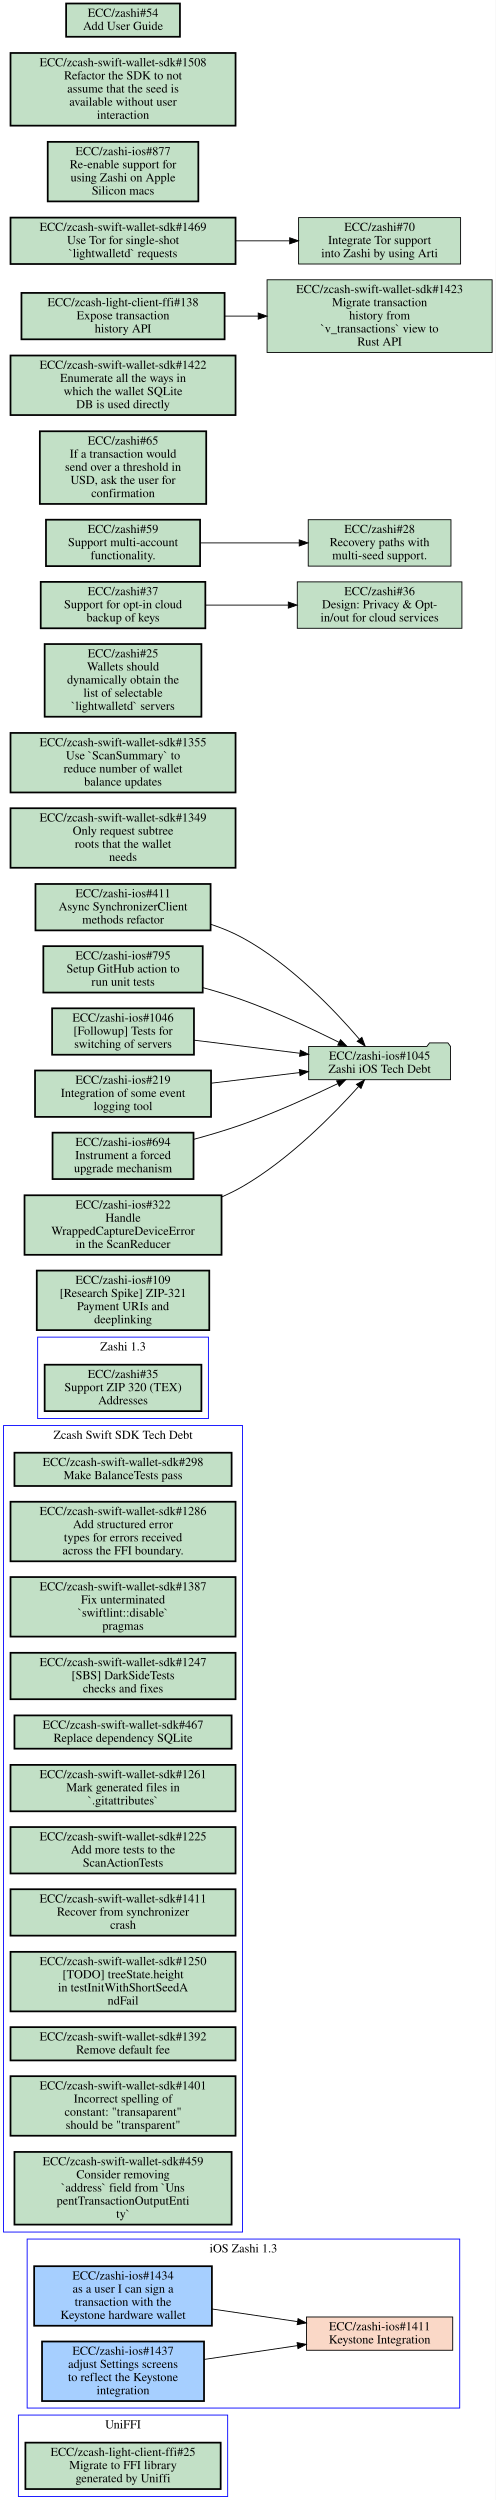
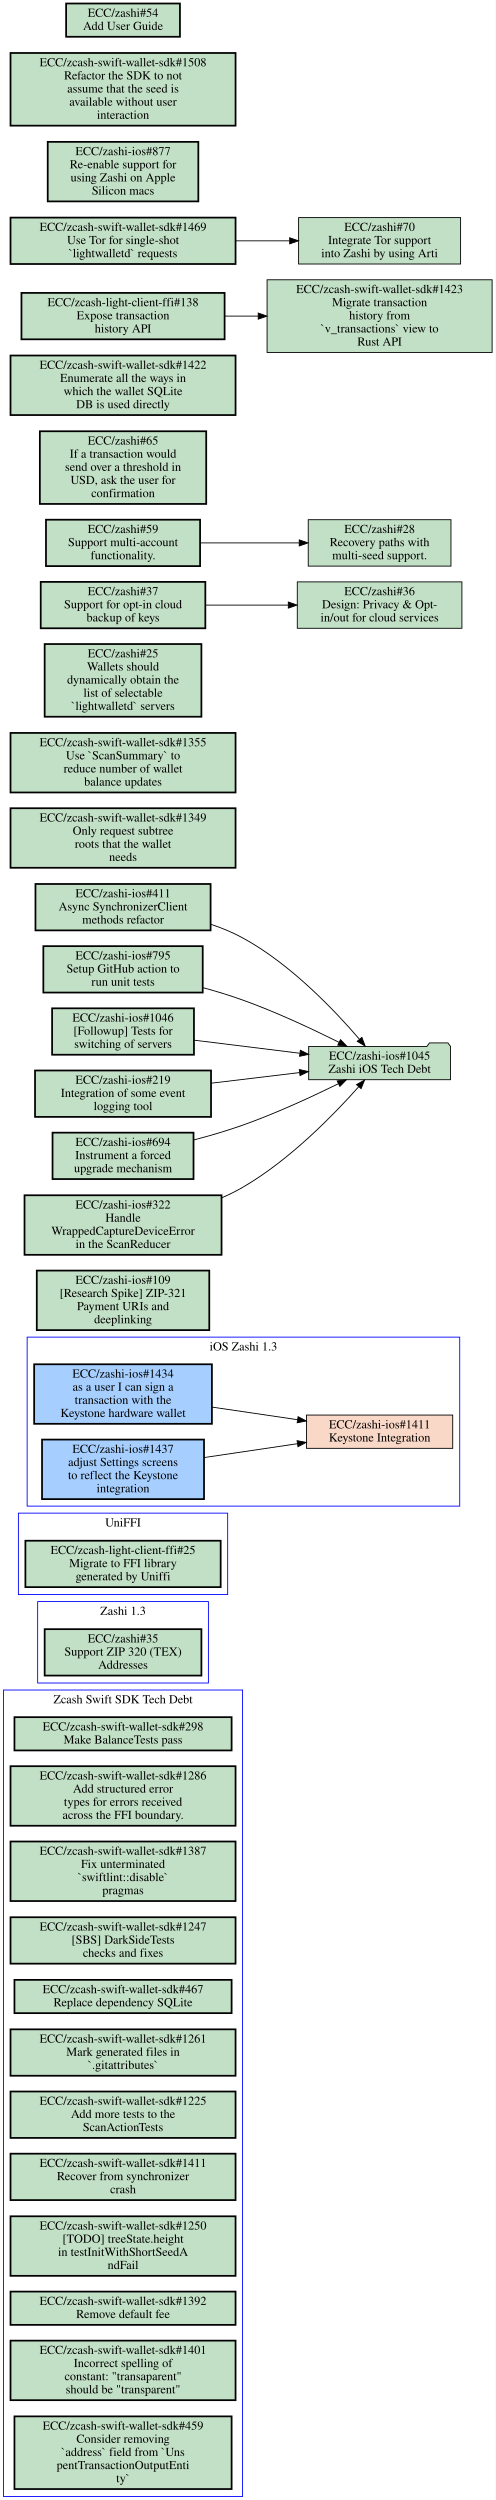
<svg xmlns="http://www.w3.org/2000/svg" xmlns:xlink="http://www.w3.org/1999/xlink" width="566pt" height="2855pt" viewBox="0.00 0.00 566.00 2855.00">
  <g id="graph0" class="graph" transform="scale(1 1) rotate(0) translate(4 2851)">
    <polygon fill="white" stroke="transparent" points="-4,4 -4,-2851 562,-2851 562,4 -4,4" />
    <g id="clust1" class="cluster">
-       <polygon fill="none" stroke="blue" points="17,0 17,-93 256,-93 256,0 17,0" />
-       <text text-anchor="middle" x="136.5" y="-77.8" font-family="Times,serif" font-size="14.00">UniFFI</text>
+       <polygon fill="none" stroke="blue" points="39,-929 39,-1022 234,-1022 234,-929 39,-929" />
+       <text text-anchor="middle" x="136.5" y="-1006.8" font-family="Times,serif" font-size="14.00">Zashi 1.3</text>
    </g>
    <g id="clust2" class="cluster">
-       <polygon fill="none" stroke="blue" points="0,-302 0,-1223 273,-1223 273,-302 0,-302" />
-       <text text-anchor="middle" x="136.5" y="-1207.8" font-family="Times,serif" font-size="14.00">Zcash Swift SDK Tech Debt</text>
+       <polygon fill="none" stroke="blue" points="0,0 0,-921 273,-921 273,0 0,0" />
+       <text text-anchor="middle" x="136.5" y="-905.8" font-family="Times,serif" font-size="14.00">Zcash Swift SDK Tech Debt</text>
    </g>
    <g id="clust3" class="cluster">
-       <polygon fill="none" stroke="blue" points="39,-1231 39,-1324 234,-1324 234,-1231 39,-1231" />
-       <text text-anchor="middle" x="136.5" y="-1308.8" font-family="Times,serif" font-size="14.00">Zashi 1.3</text>
+       <polygon fill="none" stroke="blue" points="27,-1131 27,-1324 521,-1324 521,-1131 27,-1131" />
+       <text text-anchor="middle" x="274" y="-1308.8" font-family="Times,serif" font-size="14.00">iOS Zashi 1.3</text>
    </g>
    <g id="clust4" class="cluster">
-       <polygon fill="none" stroke="blue" points="27,-101 27,-294 521,-294 521,-101 27,-101" />
-       <text text-anchor="middle" x="274" y="-278.8" font-family="Times,serif" font-size="14.00">iOS Zashi 1.3</text>
+       <polygon fill="none" stroke="blue" points="17,-1030 17,-1123 256,-1123 256,-1030 17,-1030" />
+       <text text-anchor="middle" x="136.5" y="-1107.8" font-family="Times,serif" font-size="14.00">UniFFI</text>
    </g>
    <g id="node1" class="node open">
      <g id="a_node1">
-         <a xlink:href="https://github.com/Electric-Coin-Company/zcash-light-client-ffi/issues/25" xlink:title="ECC/zcash-light-client-ffi#25&#10;Migrate to FFI library&#10;generated by Uniffi" target="_blank">
-           <polygon fill="#c2e0c6" stroke="black" stroke-width="2" points="248,-61.5 25,-61.5 25,-8.5 248,-8.5 248,-61.5" />
-           <text text-anchor="middle" x="136.5" y="-46.3" font-family="Times,serif" font-size="14.00">ECC/zcash-light-client-ffi#25</text>
-           <text text-anchor="middle" x="136.5" y="-31.3" font-family="Times,serif" font-size="14.00">Migrate to FFI library</text>
-           <text text-anchor="middle" x="136.5" y="-16.3" font-family="Times,serif" font-size="14.00">generated by Uniffi</text>
+         <a xlink:href="https://github.com/Electric-Coin-Company/zashi/issues/35" xlink:title="ECC/zashi#35&#10;Support ZIP 320 (TEX)&#10;Addresses" target="_blank">
+           <polygon fill="#c2e0c6" stroke="black" stroke-width="2" points="226,-990.5 47,-990.5 47,-937.5 226,-937.5 226,-990.5" />
+           <text text-anchor="middle" x="136.5" y="-975.3" font-family="Times,serif" font-size="14.00">ECC/zashi#35</text>
+           <text text-anchor="middle" x="136.5" y="-960.3" font-family="Times,serif" font-size="14.00">Support ZIP 320 (TEX)</text>
+           <text text-anchor="middle" x="136.5" y="-945.3" font-family="Times,serif" font-size="14.00">Addresses</text>
        </a>
      </g>
    </g>
    <g id="node2" class="node open">
      <g id="a_node2">
        <a xlink:href="https://github.com/Electric-Coin-Company/zcash-swift-wallet-sdk/issues/298" xlink:title="ECC/zcash-swift-wallet-sdk#298&#10;Make BalanceTests pass" target="_blank">
-           <polygon fill="#c2e0c6" stroke="black" stroke-width="2" points="260.5,-1192 12.5,-1192 12.5,-1154 260.5,-1154 260.5,-1192" />
-           <text text-anchor="middle" x="136.5" y="-1176.8" font-family="Times,serif" font-size="14.00">ECC/zcash-swift-wallet-sdk#298</text>
-           <text text-anchor="middle" x="136.5" y="-1161.8" font-family="Times,serif" font-size="14.00">Make BalanceTests pass</text>
+           <polygon fill="#c2e0c6" stroke="black" stroke-width="2" points="260.5,-890 12.5,-890 12.5,-852 260.5,-852 260.5,-890" />
+           <text text-anchor="middle" x="136.5" y="-874.8" font-family="Times,serif" font-size="14.00">ECC/zcash-swift-wallet-sdk#298</text>
+           <text text-anchor="middle" x="136.5" y="-859.8" font-family="Times,serif" font-size="14.00">Make BalanceTests pass</text>
        </a>
      </g>
    </g>
    <g id="node3" class="node open">
      <g id="a_node3">
        <a xlink:href="https://github.com/Electric-Coin-Company/zcash-swift-wallet-sdk/issues/1286" xlink:title="ECC/zcash-swift-wallet-sdk#1286&#10;Add structured error&#10;types for errors received&#10;across the FFI boundary." target="_blank">
-           <polygon fill="#c2e0c6" stroke="black" stroke-width="2" points="265,-1136 8,-1136 8,-1068 265,-1068 265,-1136" />
-           <text text-anchor="middle" x="136.5" y="-1120.8" font-family="Times,serif" font-size="14.00">ECC/zcash-swift-wallet-sdk#1286</text>
-           <text text-anchor="middle" x="136.5" y="-1105.8" font-family="Times,serif" font-size="14.00">Add structured error</text>
-           <text text-anchor="middle" x="136.5" y="-1090.8" font-family="Times,serif" font-size="14.00">types for errors received</text>
-           <text text-anchor="middle" x="136.5" y="-1075.8" font-family="Times,serif" font-size="14.00">across the FFI boundary.</text>
+           <polygon fill="#c2e0c6" stroke="black" stroke-width="2" points="265,-834 8,-834 8,-766 265,-766 265,-834" />
+           <text text-anchor="middle" x="136.5" y="-818.8" font-family="Times,serif" font-size="14.00">ECC/zcash-swift-wallet-sdk#1286</text>
+           <text text-anchor="middle" x="136.5" y="-803.8" font-family="Times,serif" font-size="14.00">Add structured error</text>
+           <text text-anchor="middle" x="136.5" y="-788.8" font-family="Times,serif" font-size="14.00">types for errors received</text>
+           <text text-anchor="middle" x="136.5" y="-773.8" font-family="Times,serif" font-size="14.00">across the FFI boundary.</text>
        </a>
      </g>
    </g>
    <g id="node4" class="node open">
      <g id="a_node4">
        <a xlink:href="https://github.com/Electric-Coin-Company/zcash-swift-wallet-sdk/issues/1387" xlink:title="ECC/zcash-swift-wallet-sdk#1387&#10;Fix unterminated&#10;`swiftlint::disable`&#10;pragmas" target="_blank">
-           <polygon fill="#c2e0c6" stroke="black" stroke-width="2" points="265,-1050 8,-1050 8,-982 265,-982 265,-1050" />
-           <text text-anchor="middle" x="136.5" y="-1034.8" font-family="Times,serif" font-size="14.00">ECC/zcash-swift-wallet-sdk#1387</text>
-           <text text-anchor="middle" x="136.5" y="-1019.8" font-family="Times,serif" font-size="14.00">Fix unterminated</text>
-           <text text-anchor="middle" x="136.5" y="-1004.8" font-family="Times,serif" font-size="14.00">`swiftlint::disable`</text>
-           <text text-anchor="middle" x="136.5" y="-989.8" font-family="Times,serif" font-size="14.00">pragmas</text>
+           <polygon fill="#c2e0c6" stroke="black" stroke-width="2" points="265,-748 8,-748 8,-680 265,-680 265,-748" />
+           <text text-anchor="middle" x="136.5" y="-732.8" font-family="Times,serif" font-size="14.00">ECC/zcash-swift-wallet-sdk#1387</text>
+           <text text-anchor="middle" x="136.5" y="-717.8" font-family="Times,serif" font-size="14.00">Fix unterminated</text>
+           <text text-anchor="middle" x="136.5" y="-702.8" font-family="Times,serif" font-size="14.00">`swiftlint::disable`</text>
+           <text text-anchor="middle" x="136.5" y="-687.8" font-family="Times,serif" font-size="14.00">pragmas</text>
        </a>
      </g>
    </g>
    <g id="node5" class="node open">
      <g id="a_node5">
        <a xlink:href="https://github.com/Electric-Coin-Company/zcash-swift-wallet-sdk/issues/1247" xlink:title="ECC/zcash-swift-wallet-sdk#1247&#10;[SBS] DarkSideTests&#10;checks and fixes" target="_blank">
-           <polygon fill="#c2e0c6" stroke="black" stroke-width="2" points="265,-963.5 8,-963.5 8,-910.5 265,-910.5 265,-963.5" />
-           <text text-anchor="middle" x="136.5" y="-948.3" font-family="Times,serif" font-size="14.00">ECC/zcash-swift-wallet-sdk#1247</text>
-           <text text-anchor="middle" x="136.5" y="-933.3" font-family="Times,serif" font-size="14.00">[SBS] DarkSideTests</text>
-           <text text-anchor="middle" x="136.5" y="-918.3" font-family="Times,serif" font-size="14.00">checks and fixes</text>
+           <polygon fill="#c2e0c6" stroke="black" stroke-width="2" points="265,-661.5 8,-661.5 8,-608.5 265,-608.5 265,-661.5" />
+           <text text-anchor="middle" x="136.5" y="-646.3" font-family="Times,serif" font-size="14.00">ECC/zcash-swift-wallet-sdk#1247</text>
+           <text text-anchor="middle" x="136.5" y="-631.3" font-family="Times,serif" font-size="14.00">[SBS] DarkSideTests</text>
+           <text text-anchor="middle" x="136.5" y="-616.3" font-family="Times,serif" font-size="14.00">checks and fixes</text>
        </a>
      </g>
    </g>
    <g id="node6" class="node open">
      <g id="a_node6">
        <a xlink:href="https://github.com/Electric-Coin-Company/zcash-swift-wallet-sdk/issues/467" xlink:title="ECC/zcash-swift-wallet-sdk#467&#10;Replace dependency SQLite" target="_blank">
-           <polygon fill="#c2e0c6" stroke="black" stroke-width="2" points="260.5,-892 12.5,-892 12.5,-854 260.5,-854 260.5,-892" />
-           <text text-anchor="middle" x="136.5" y="-876.8" font-family="Times,serif" font-size="14.00">ECC/zcash-swift-wallet-sdk#467</text>
-           <text text-anchor="middle" x="136.5" y="-861.8" font-family="Times,serif" font-size="14.00">Replace dependency SQLite</text>
+           <polygon fill="#c2e0c6" stroke="black" stroke-width="2" points="260.5,-590 12.5,-590 12.5,-552 260.5,-552 260.5,-590" />
+           <text text-anchor="middle" x="136.5" y="-574.8" font-family="Times,serif" font-size="14.00">ECC/zcash-swift-wallet-sdk#467</text>
+           <text text-anchor="middle" x="136.5" y="-559.8" font-family="Times,serif" font-size="14.00">Replace dependency SQLite</text>
        </a>
      </g>
    </g>
    <g id="node7" class="node open">
      <g id="a_node7">
        <a xlink:href="https://github.com/Electric-Coin-Company/zcash-swift-wallet-sdk/issues/1261" xlink:title="ECC/zcash-swift-wallet-sdk#1261&#10;Mark generated files in&#10;`.gitattributes`" target="_blank">
-           <polygon fill="#c2e0c6" stroke="black" stroke-width="2" points="265,-835.5 8,-835.5 8,-782.5 265,-782.5 265,-835.5" />
-           <text text-anchor="middle" x="136.5" y="-820.3" font-family="Times,serif" font-size="14.00">ECC/zcash-swift-wallet-sdk#1261</text>
-           <text text-anchor="middle" x="136.5" y="-805.3" font-family="Times,serif" font-size="14.00">Mark generated files in</text>
-           <text text-anchor="middle" x="136.5" y="-790.3" font-family="Times,serif" font-size="14.00">`.gitattributes`</text>
+           <polygon fill="#c2e0c6" stroke="black" stroke-width="2" points="265,-533.5 8,-533.5 8,-480.5 265,-480.5 265,-533.5" />
+           <text text-anchor="middle" x="136.5" y="-518.3" font-family="Times,serif" font-size="14.00">ECC/zcash-swift-wallet-sdk#1261</text>
+           <text text-anchor="middle" x="136.5" y="-503.3" font-family="Times,serif" font-size="14.00">Mark generated files in</text>
+           <text text-anchor="middle" x="136.5" y="-488.3" font-family="Times,serif" font-size="14.00">`.gitattributes`</text>
        </a>
      </g>
    </g>
    <g id="node8" class="node open">
      <g id="a_node8">
        <a xlink:href="https://github.com/Electric-Coin-Company/zcash-swift-wallet-sdk/issues/1225" xlink:title="ECC/zcash-swift-wallet-sdk#1225&#10;Add more tests to the&#10;ScanActionTests" target="_blank">
-           <polygon fill="#c2e0c6" stroke="black" stroke-width="2" points="265,-764.5 8,-764.5 8,-711.5 265,-711.5 265,-764.5" />
-           <text text-anchor="middle" x="136.5" y="-749.3" font-family="Times,serif" font-size="14.00">ECC/zcash-swift-wallet-sdk#1225</text>
-           <text text-anchor="middle" x="136.5" y="-734.3" font-family="Times,serif" font-size="14.00">Add more tests to the</text>
-           <text text-anchor="middle" x="136.5" y="-719.3" font-family="Times,serif" font-size="14.00">ScanActionTests</text>
+           <polygon fill="#c2e0c6" stroke="black" stroke-width="2" points="265,-462.5 8,-462.5 8,-409.5 265,-409.5 265,-462.5" />
+           <text text-anchor="middle" x="136.5" y="-447.3" font-family="Times,serif" font-size="14.00">ECC/zcash-swift-wallet-sdk#1225</text>
+           <text text-anchor="middle" x="136.5" y="-432.3" font-family="Times,serif" font-size="14.00">Add more tests to the</text>
+           <text text-anchor="middle" x="136.5" y="-417.3" font-family="Times,serif" font-size="14.00">ScanActionTests</text>
        </a>
      </g>
    </g>
    <g id="node9" class="node open">
      <g id="a_node9">
        <a xlink:href="https://github.com/Electric-Coin-Company/zcash-swift-wallet-sdk/issues/1411" xlink:title="ECC/zcash-swift-wallet-sdk#1411&#10;Recover from synchronizer&#10;crash" target="_blank">
-           <polygon fill="#c2e0c6" stroke="black" stroke-width="2" points="265,-693.5 8,-693.5 8,-640.5 265,-640.5 265,-693.5" />
-           <text text-anchor="middle" x="136.5" y="-678.3" font-family="Times,serif" font-size="14.00">ECC/zcash-swift-wallet-sdk#1411</text>
-           <text text-anchor="middle" x="136.5" y="-663.3" font-family="Times,serif" font-size="14.00">Recover from synchronizer</text>
-           <text text-anchor="middle" x="136.5" y="-648.3" font-family="Times,serif" font-size="14.00">crash</text>
+           <polygon fill="#c2e0c6" stroke="black" stroke-width="2" points="265,-391.5 8,-391.5 8,-338.5 265,-338.5 265,-391.5" />
+           <text text-anchor="middle" x="136.5" y="-376.3" font-family="Times,serif" font-size="14.00">ECC/zcash-swift-wallet-sdk#1411</text>
+           <text text-anchor="middle" x="136.5" y="-361.3" font-family="Times,serif" font-size="14.00">Recover from synchronizer</text>
+           <text text-anchor="middle" x="136.5" y="-346.3" font-family="Times,serif" font-size="14.00">crash</text>
        </a>
      </g>
    </g>
    <g id="node10" class="node open">
      <g id="a_node10">
        <a xlink:href="https://github.com/Electric-Coin-Company/zcash-swift-wallet-sdk/issues/1250" xlink:title="ECC/zcash-swift-wallet-sdk#1250&#10;[TODO] treeState.height&#10;in testInitWithShortSeedA&#10;ndFail" target="_blank">
-           <polygon fill="#c2e0c6" stroke="black" stroke-width="2" points="265,-622 8,-622 8,-554 265,-554 265,-622" />
-           <text text-anchor="middle" x="136.5" y="-606.8" font-family="Times,serif" font-size="14.00">ECC/zcash-swift-wallet-sdk#1250</text>
-           <text text-anchor="middle" x="136.5" y="-591.8" font-family="Times,serif" font-size="14.00">[TODO] treeState.height</text>
-           <text text-anchor="middle" x="136.5" y="-576.8" font-family="Times,serif" font-size="14.00">in testInitWithShortSeedA</text>
-           <text text-anchor="middle" x="136.5" y="-561.8" font-family="Times,serif" font-size="14.00">ndFail</text>
+           <polygon fill="#c2e0c6" stroke="black" stroke-width="2" points="265,-320 8,-320 8,-252 265,-252 265,-320" />
+           <text text-anchor="middle" x="136.5" y="-304.8" font-family="Times,serif" font-size="14.00">ECC/zcash-swift-wallet-sdk#1250</text>
+           <text text-anchor="middle" x="136.5" y="-289.8" font-family="Times,serif" font-size="14.00">[TODO] treeState.height</text>
+           <text text-anchor="middle" x="136.5" y="-274.8" font-family="Times,serif" font-size="14.00">in testInitWithShortSeedA</text>
+           <text text-anchor="middle" x="136.5" y="-259.8" font-family="Times,serif" font-size="14.00">ndFail</text>
        </a>
      </g>
    </g>
    <g id="node11" class="node open">
      <g id="a_node11">
        <a xlink:href="https://github.com/Electric-Coin-Company/zcash-swift-wallet-sdk/issues/1392" xlink:title="ECC/zcash-swift-wallet-sdk#1392&#10;Remove default fee" target="_blank">
-           <polygon fill="#c2e0c6" stroke="black" stroke-width="2" points="265,-536 8,-536 8,-498 265,-498 265,-536" />
-           <text text-anchor="middle" x="136.5" y="-520.8" font-family="Times,serif" font-size="14.00">ECC/zcash-swift-wallet-sdk#1392</text>
-           <text text-anchor="middle" x="136.5" y="-505.8" font-family="Times,serif" font-size="14.00">Remove default fee</text>
+           <polygon fill="#c2e0c6" stroke="black" stroke-width="2" points="265,-234 8,-234 8,-196 265,-196 265,-234" />
+           <text text-anchor="middle" x="136.5" y="-218.8" font-family="Times,serif" font-size="14.00">ECC/zcash-swift-wallet-sdk#1392</text>
+           <text text-anchor="middle" x="136.5" y="-203.8" font-family="Times,serif" font-size="14.00">Remove default fee</text>
        </a>
      </g>
    </g>
    <g id="node12" class="node open">
      <g id="a_node12">
        <a xlink:href="https://github.com/Electric-Coin-Company/zcash-swift-wallet-sdk/issues/1401" xlink:title="ECC/zcash-swift-wallet-sdk#1401&#10;Incorrect spelling of&#10;constant: &quot;transaparent&quot;&#10;should be &quot;transparent&quot;" target="_blank">
-           <polygon fill="#c2e0c6" stroke="black" stroke-width="2" points="265,-480 8,-480 8,-412 265,-412 265,-480" />
-           <text text-anchor="middle" x="136.5" y="-464.8" font-family="Times,serif" font-size="14.00">ECC/zcash-swift-wallet-sdk#1401</text>
-           <text text-anchor="middle" x="136.5" y="-449.8" font-family="Times,serif" font-size="14.00">Incorrect spelling of</text>
-           <text text-anchor="middle" x="136.5" y="-434.8" font-family="Times,serif" font-size="14.00">constant: "transaparent"</text>
-           <text text-anchor="middle" x="136.5" y="-419.8" font-family="Times,serif" font-size="14.00">should be "transparent"</text>
+           <polygon fill="#c2e0c6" stroke="black" stroke-width="2" points="265,-178 8,-178 8,-110 265,-110 265,-178" />
+           <text text-anchor="middle" x="136.5" y="-162.8" font-family="Times,serif" font-size="14.00">ECC/zcash-swift-wallet-sdk#1401</text>
+           <text text-anchor="middle" x="136.5" y="-147.8" font-family="Times,serif" font-size="14.00">Incorrect spelling of</text>
+           <text text-anchor="middle" x="136.5" y="-132.8" font-family="Times,serif" font-size="14.00">constant: "transaparent"</text>
+           <text text-anchor="middle" x="136.5" y="-117.8" font-family="Times,serif" font-size="14.00">should be "transparent"</text>
        </a>
      </g>
    </g>
    <g id="node13" class="node open">
      <g id="a_node13">
        <a xlink:href="https://github.com/Electric-Coin-Company/zcash-swift-wallet-sdk/issues/459" xlink:title="ECC/zcash-swift-wallet-sdk#459&#10;Consider removing&#10;`address` field from `Uns&#10;pentTransactionOutputEnti&#10;ty`" target="_blank">
-           <polygon fill="#c2e0c6" stroke="black" stroke-width="2" points="260.5,-393.5 12.5,-393.5 12.5,-310.5 260.5,-310.5 260.5,-393.5" />
-           <text text-anchor="middle" x="136.5" y="-378.3" font-family="Times,serif" font-size="14.00">ECC/zcash-swift-wallet-sdk#459</text>
-           <text text-anchor="middle" x="136.5" y="-363.3" font-family="Times,serif" font-size="14.00">Consider removing</text>
-           <text text-anchor="middle" x="136.5" y="-348.3" font-family="Times,serif" font-size="14.00">`address` field from `Uns</text>
-           <text text-anchor="middle" x="136.5" y="-333.3" font-family="Times,serif" font-size="14.00">pentTransactionOutputEnti</text>
-           <text text-anchor="middle" x="136.5" y="-318.3" font-family="Times,serif" font-size="14.00">ty`</text>
-         </a>
-       </g>
-     </g>
-     <g id="node14" class="node open">
+           <polygon fill="#c2e0c6" stroke="black" stroke-width="2" points="260.5,-91.5 12.5,-91.5 12.5,-8.5 260.5,-8.5 260.5,-91.5" />
+           <text text-anchor="middle" x="136.5" y="-76.3" font-family="Times,serif" font-size="14.00">ECC/zcash-swift-wallet-sdk#459</text>
+           <text text-anchor="middle" x="136.5" y="-61.3" font-family="Times,serif" font-size="14.00">Consider removing</text>
+           <text text-anchor="middle" x="136.5" y="-46.3" font-family="Times,serif" font-size="14.00">`address` field from `Uns</text>
+           <text text-anchor="middle" x="136.5" y="-31.3" font-family="Times,serif" font-size="14.00">pentTransactionOutputEnti</text>
+           <text text-anchor="middle" x="136.5" y="-16.3" font-family="Times,serif" font-size="14.00">ty`</text>
+         </a>
+       </g>
+     </g>
+     <g id="node14" class="node closed">
      <g id="a_node14">
-         <a xlink:href="https://github.com/Electric-Coin-Company/zashi/issues/35" xlink:title="ECC/zashi#35&#10;Support ZIP 320 (TEX)&#10;Addresses" target="_blank">
-           <polygon fill="#c2e0c6" stroke="black" stroke-width="2" points="226,-1292.5 47,-1292.5 47,-1239.5 226,-1239.5 226,-1292.5" />
-           <text text-anchor="middle" x="136.5" y="-1277.3" font-family="Times,serif" font-size="14.00">ECC/zashi#35</text>
-           <text text-anchor="middle" x="136.5" y="-1262.3" font-family="Times,serif" font-size="14.00">Support ZIP 320 (TEX)</text>
-           <text text-anchor="middle" x="136.5" y="-1247.3" font-family="Times,serif" font-size="14.00">Addresses</text>
-         </a>
-       </g>
-     </g>
-     <g id="node15" class="node closed">
+         <a xlink:href="https://github.com/Electric-Coin-Company/zashi-ios/issues/1411" xlink:title="ECC/zashi-ios#1411&#10;Keystone Integration" target="_blank">
+           <polygon fill="#fad8c7" stroke="black" points="513,-1235 346,-1235 346,-1197 513,-1197 513,-1235" />
+           <text text-anchor="middle" x="429.5" y="-1219.8" font-family="Times,serif" font-size="14.00">ECC/zashi-ios#1411</text>
+           <text text-anchor="middle" x="429.5" y="-1204.8" font-family="Times,serif" font-size="14.00">Keystone Integration</text>
+         </a>
+       </g>
+     </g>
+     <g id="node15" class="node committed">
      <g id="a_node15">
-         <a xlink:href="https://github.com/Electric-Coin-Company/zashi-ios/issues/1411" xlink:title="ECC/zashi-ios#1411&#10;Keystone Integration" target="_blank">
-           <polygon fill="#fad8c7" stroke="black" points="513,-205 346,-205 346,-167 513,-167 513,-205" />
-           <text text-anchor="middle" x="429.5" y="-189.8" font-family="Times,serif" font-size="14.00">ECC/zashi-ios#1411</text>
-           <text text-anchor="middle" x="429.5" y="-174.8" font-family="Times,serif" font-size="14.00">Keystone Integration</text>
-         </a>
-       </g>
+         <a xlink:href="https://github.com/Electric-Coin-Company/zashi-ios/issues/1434" xlink:title="ECC/zashi-ios#1434&#10;as a user I can sign a&#10;transaction with the&#10;Keystone hardware wallet" target="_blank">
+           <polygon fill="#a6cfff" stroke="black" stroke-width="2" points="238,-1293 35,-1293 35,-1225 238,-1225 238,-1293" />
+           <text text-anchor="middle" x="136.5" y="-1277.8" font-family="Times,serif" font-size="14.00">ECC/zashi-ios#1434</text>
+           <text text-anchor="middle" x="136.5" y="-1262.8" font-family="Times,serif" font-size="14.00">as a user I can sign a</text>
+           <text text-anchor="middle" x="136.5" y="-1247.8" font-family="Times,serif" font-size="14.00">transaction with the</text>
+           <text text-anchor="middle" x="136.5" y="-1232.8" font-family="Times,serif" font-size="14.00">Keystone hardware wallet</text>
+         </a>
+       </g>
+     </g>
+     <g id="edge1" class="edge">
+       <path fill="none" stroke="black" d="M238.05,-1244.1C269.78,-1239.5 304.66,-1234.3 335.81,-1229.7" />
+       <polygon fill="black" stroke="black" points="336.41,-1233.15 345.78,-1228.2 335.37,-1226.23 336.41,-1233.15" />
    </g>
    <g id="node16" class="node committed">
      <g id="a_node16">
-         <a xlink:href="https://github.com/Electric-Coin-Company/zashi-ios/issues/1434" xlink:title="ECC/zashi-ios#1434&#10;as a user I can sign a&#10;transaction with the&#10;Keystone hardware wallet" target="_blank">
-           <polygon fill="#a6cfff" stroke="black" stroke-width="2" points="238,-263 35,-263 35,-195 238,-195 238,-263" />
-           <text text-anchor="middle" x="136.5" y="-247.8" font-family="Times,serif" font-size="14.00">ECC/zashi-ios#1434</text>
-           <text text-anchor="middle" x="136.5" y="-232.8" font-family="Times,serif" font-size="14.00">as a user I can sign a</text>
-           <text text-anchor="middle" x="136.5" y="-217.8" font-family="Times,serif" font-size="14.00">transaction with the</text>
-           <text text-anchor="middle" x="136.5" y="-202.8" font-family="Times,serif" font-size="14.00">Keystone hardware wallet</text>
-         </a>
-       </g>
-     </g>
-     <g id="edge1" class="edge">
-       <path fill="none" stroke="black" d="M238.05,-214.14C269.78,-209.45 304.66,-204.3 335.81,-199.7" />
-       <polygon fill="black" stroke="black" points="336.4,-203.15 345.78,-198.22 335.37,-196.23 336.4,-203.15" />
-     </g>
-     <g id="node17" class="node committed">
+         <a xlink:href="https://github.com/Electric-Coin-Company/zashi-ios/issues/1437" xlink:title="ECC/zashi-ios#1437&#10;adjust Settings screens&#10;to reflect the Keystone&#10;integration" target="_blank">
+           <polygon fill="#a6cfff" stroke="black" stroke-width="2" points="229,-1207 44,-1207 44,-1139 229,-1139 229,-1207" />
+           <text text-anchor="middle" x="136.5" y="-1191.8" font-family="Times,serif" font-size="14.00">ECC/zashi-ios#1437</text>
+           <text text-anchor="middle" x="136.5" y="-1176.8" font-family="Times,serif" font-size="14.00">adjust Settings screens</text>
+           <text text-anchor="middle" x="136.5" y="-1161.8" font-family="Times,serif" font-size="14.00">to reflect the Keystone</text>
+           <text text-anchor="middle" x="136.5" y="-1146.8" font-family="Times,serif" font-size="14.00">integration</text>
+         </a>
+       </g>
+     </g>
+     <g id="edge2" class="edge">
+       <path fill="none" stroke="black" d="M229.17,-1186.5C263.14,-1191.6 301.66,-1197.3 335.72,-1202.3" />
+       <polygon fill="black" stroke="black" points="335.26,-1205.77 345.67,-1203.8 336.3,-1198.85 335.26,-1205.77" />
+     </g>
+     <g id="node17" class="node open">
      <g id="a_node17">
-         <a xlink:href="https://github.com/Electric-Coin-Company/zashi-ios/issues/1437" xlink:title="ECC/zashi-ios#1437&#10;adjust Settings screens&#10;to reflect the Keystone&#10;integration" target="_blank">
-           <polygon fill="#a6cfff" stroke="black" stroke-width="2" points="229,-177 44,-177 44,-109 229,-109 229,-177" />
-           <text text-anchor="middle" x="136.5" y="-161.8" font-family="Times,serif" font-size="14.00">ECC/zashi-ios#1437</text>
-           <text text-anchor="middle" x="136.5" y="-146.8" font-family="Times,serif" font-size="14.00">adjust Settings screens</text>
-           <text text-anchor="middle" x="136.5" y="-131.8" font-family="Times,serif" font-size="14.00">to reflect the Keystone</text>
-           <text text-anchor="middle" x="136.5" y="-116.8" font-family="Times,serif" font-size="14.00">integration</text>
-         </a>
-       </g>
-     </g>
-     <g id="edge2" class="edge">
-       <path fill="none" stroke="black" d="M229.17,-156.55C263.14,-161.57 301.66,-167.26 335.72,-172.29" />
-       <polygon fill="black" stroke="black" points="335.27,-175.76 345.67,-173.76 336.29,-168.84 335.27,-175.76" />
+         <a xlink:href="https://github.com/Electric-Coin-Company/zcash-light-client-ffi/issues/25" xlink:title="ECC/zcash-light-client-ffi#25&#10;Migrate to FFI library&#10;generated by Uniffi" target="_blank">
+           <polygon fill="#c2e0c6" stroke="black" stroke-width="2" points="248,-1091.5 25,-1091.5 25,-1038.5 248,-1038.5 248,-1091.5" />
+           <text text-anchor="middle" x="136.5" y="-1076.3" font-family="Times,serif" font-size="14.00">ECC/zcash-light-client-ffi#25</text>
+           <text text-anchor="middle" x="136.5" y="-1061.3" font-family="Times,serif" font-size="14.00">Migrate to FFI library</text>
+           <text text-anchor="middle" x="136.5" y="-1046.3" font-family="Times,serif" font-size="14.00">generated by Uniffi</text>
+         </a>
+       </g>
    </g>
    <g id="node18" class="node open">
      <g id="a_node18">
        <a xlink:href="https://github.com/Electric-Coin-Company/zashi-ios/issues/109" xlink:title="ECC/zashi-ios#109&#10;[Research Spike] ZIP-321&#10;Payment URIs and&#10;deeplinking" target="_blank">
          <polygon fill="#c2e0c6" stroke="black" stroke-width="2" points="235,-1400 38,-1400 38,-1332 235,-1332 235,-1400" />
          <text text-anchor="middle" x="136.5" y="-1384.8" font-family="Times,serif" font-size="14.00">ECC/zashi-ios#109</text>
          <text text-anchor="middle" x="136.5" y="-1369.8" font-family="Times,serif" font-size="14.00">[Research Spike] ZIP-321</text>
          <text text-anchor="middle" x="136.5" y="-1354.8" font-family="Times,serif" font-size="14.00">Payment URIs and</text>
          <text text-anchor="middle" x="136.5" y="-1339.8" font-family="Times,serif" font-size="14.00">deeplinking</text>
        </a>
      </g>
    </g>
    <g id="node19" class="node open">
      <g id="a_node19">
        <a xlink:href="https://github.com/Electric-Coin-Company/zashi-ios/issues/411" xlink:title="ECC/zashi-ios#411&#10;Async SynchronizerClient&#10;methods refactor" target="_blank">
          <polygon fill="#c2e0c6" stroke="black" stroke-width="2" points="236.5,-1841.5 36.5,-1841.5 36.5,-1788.5 236.5,-1788.5 236.5,-1841.5" />
          <text text-anchor="middle" x="136.5" y="-1826.3" font-family="Times,serif" font-size="14.00">ECC/zashi-ios#411</text>
          <text text-anchor="middle" x="136.5" y="-1811.3" font-family="Times,serif" font-size="14.00">Async SynchronizerClient</text>
          <text text-anchor="middle" x="136.5" y="-1796.3" font-family="Times,serif" font-size="14.00">methods refactor</text>
        </a>
      </g>
    </g>
    <g id="node20" class="node open">
      <g id="a_node20">
        <a xlink:href="https://github.com/Electric-Coin-Company/zashi-ios/issues/1045" xlink:title="ECC/zashi-ios#1045&#10;Zashi iOS Tech Debt" target="_blank">
          <polygon fill="#c2e0c6" stroke="black" points="510.5,-1656 507.5,-1660 486.5,-1660 483.5,-1656 348.5,-1656 348.5,-1618 510.5,-1618 510.5,-1656" />
          <text text-anchor="middle" x="429.5" y="-1640.8" font-family="Times,serif" font-size="14.00">ECC/zashi-ios#1045</text>
          <text text-anchor="middle" x="429.5" y="-1625.8" font-family="Times,serif" font-size="14.00">Zashi iOS Tech Debt</text>
        </a>
      </g>
    </g>
    <g id="edge3" class="edge">
      <path fill="none" stroke="black" d="M236.64,-1795.5C249.25,-1791.3 261.69,-1786.2 273,-1780 327.95,-1750.1 378.7,-1696.6 406.46,-1664.2" />
      <polygon fill="black" stroke="black" points="409.26,-1666.31 413.01,-1656.4 403.9,-1661.81 409.26,-1666.31" />
    </g>
    <g id="node21" class="node open">
      <g id="a_node21">
        <a xlink:href="https://github.com/Electric-Coin-Company/zashi-ios/issues/795" xlink:title="ECC/zashi-ios#795&#10;Setup GitHub action to&#10;run unit tests" target="_blank">
          <polygon fill="#c2e0c6" stroke="black" stroke-width="2" points="227.5,-1770.5 45.5,-1770.5 45.5,-1717.5 227.5,-1717.5 227.5,-1770.5" />
          <text text-anchor="middle" x="136.5" y="-1755.3" font-family="Times,serif" font-size="14.00">ECC/zashi-ios#795</text>
          <text text-anchor="middle" x="136.5" y="-1740.3" font-family="Times,serif" font-size="14.00">Setup GitHub action to</text>
          <text text-anchor="middle" x="136.5" y="-1725.3" font-family="Times,serif" font-size="14.00">run unit tests</text>
        </a>
      </g>
    </g>
    <g id="edge4" class="edge">
      <path fill="none" stroke="black" d="M227.84,-1723.1C243.06,-1718.9 258.59,-1714.2 273,-1709 311.08,-1695.4 352.57,-1675.9 383.1,-1660.7" />
      <polygon fill="black" stroke="black" points="384.86,-1663.73 392.21,-1656.1 381.71,-1657.48 384.86,-1663.73" />
    </g>
    <g id="node22" class="node open">
      <g id="a_node22">
        <a xlink:href="https://github.com/Electric-Coin-Company/zcash-swift-wallet-sdk/issues/1349" xlink:title="ECC/zcash-swift-wallet-sdk#1349&#10;Only request subtree&#10;roots that the wallet&#10;needs" target="_blank">
          <polygon fill="#c2e0c6" stroke="black" stroke-width="2" points="265,-1928 8,-1928 8,-1860 265,-1860 265,-1928" />
          <text text-anchor="middle" x="136.5" y="-1912.8" font-family="Times,serif" font-size="14.00">ECC/zcash-swift-wallet-sdk#1349</text>
          <text text-anchor="middle" x="136.5" y="-1897.8" font-family="Times,serif" font-size="14.00">Only request subtree</text>
          <text text-anchor="middle" x="136.5" y="-1882.8" font-family="Times,serif" font-size="14.00">roots that the wallet</text>
          <text text-anchor="middle" x="136.5" y="-1867.8" font-family="Times,serif" font-size="14.00">needs</text>
        </a>
      </g>
    </g>
    <g id="node23" class="node open">
      <g id="a_node23">
        <a xlink:href="https://github.com/Electric-Coin-Company/zcash-swift-wallet-sdk/issues/1355" xlink:title="ECC/zcash-swift-wallet-sdk#1355&#10;Use `ScanSummary` to&#10;reduce number of wallet&#10;balance updates" target="_blank">
          <polygon fill="#c2e0c6" stroke="black" stroke-width="2" points="265,-2014 8,-2014 8,-1946 265,-1946 265,-2014" />
          <text text-anchor="middle" x="136.5" y="-1998.8" font-family="Times,serif" font-size="14.00">ECC/zcash-swift-wallet-sdk#1355</text>
          <text text-anchor="middle" x="136.5" y="-1983.8" font-family="Times,serif" font-size="14.00">Use `ScanSummary` to</text>
          <text text-anchor="middle" x="136.5" y="-1968.8" font-family="Times,serif" font-size="14.00">reduce number of wallet</text>
          <text text-anchor="middle" x="136.5" y="-1953.8" font-family="Times,serif" font-size="14.00">balance updates</text>
        </a>
      </g>
    </g>
    <g id="node24" class="node open">
      <g id="a_node24">
        <a xlink:href="https://github.com/Electric-Coin-Company/zashi-ios/issues/1046" xlink:title="ECC/zashi-ios#1046&#10;[Followup] Tests for&#10;switching of servers" target="_blank">
          <polygon fill="#c2e0c6" stroke="black" stroke-width="2" points="217.5,-1699.5 55.5,-1699.5 55.5,-1646.5 217.5,-1646.5 217.5,-1699.5" />
          <text text-anchor="middle" x="136.5" y="-1684.3" font-family="Times,serif" font-size="14.00">ECC/zashi-ios#1046</text>
          <text text-anchor="middle" x="136.5" y="-1669.3" font-family="Times,serif" font-size="14.00">[Followup] Tests for</text>
          <text text-anchor="middle" x="136.5" y="-1654.3" font-family="Times,serif" font-size="14.00">switching of servers</text>
        </a>
      </g>
    </g>
    <g id="edge5" class="edge">
      <path fill="none" stroke="black" d="M217.79,-1663.1C255.16,-1658.4 299.77,-1652.9 338.3,-1648.2" />
      <polygon fill="black" stroke="black" points="338.99,-1651.64 348.47,-1646.9 338.11,-1644.7 338.99,-1651.64" />
    </g>
    <g id="node25" class="node open">
      <g id="a_node25">
        <a xlink:href="https://github.com/Electric-Coin-Company/zashi/issues/25" xlink:title="ECC/zashi#25&#10;Wallets should&#10;dynamically obtain the&#10;list of selectable&#10;`lightwalletd` servers" target="_blank">
          <polygon fill="#c2e0c6" stroke="black" stroke-width="2" points="226,-2115.5 47,-2115.5 47,-2032.5 226,-2032.5 226,-2115.5" />
          <text text-anchor="middle" x="136.5" y="-2100.3" font-family="Times,serif" font-size="14.00">ECC/zashi#25</text>
          <text text-anchor="middle" x="136.5" y="-2085.3" font-family="Times,serif" font-size="14.00">Wallets should</text>
          <text text-anchor="middle" x="136.5" y="-2070.3" font-family="Times,serif" font-size="14.00">dynamically obtain the</text>
          <text text-anchor="middle" x="136.5" y="-2055.3" font-family="Times,serif" font-size="14.00">list of selectable</text>
          <text text-anchor="middle" x="136.5" y="-2040.3" font-family="Times,serif" font-size="14.00">`lightwalletd` servers</text>
        </a>
      </g>
    </g>
    <g id="node26" class="node open">
      <g id="a_node26">
        <a xlink:href="https://github.com/Electric-Coin-Company/zashi/issues/37" xlink:title="ECC/zashi#37&#10;Support for opt-in cloud&#10;backup of keys" target="_blank">
          <polygon fill="#c2e0c6" stroke="black" stroke-width="2" points="230.5,-2186.5 42.5,-2186.5 42.5,-2133.5 230.5,-2133.5 230.5,-2186.5" />
          <text text-anchor="middle" x="136.5" y="-2171.3" font-family="Times,serif" font-size="14.00">ECC/zashi#37</text>
          <text text-anchor="middle" x="136.5" y="-2156.3" font-family="Times,serif" font-size="14.00">Support for opt-in cloud</text>
          <text text-anchor="middle" x="136.5" y="-2141.3" font-family="Times,serif" font-size="14.00">backup of keys</text>
        </a>
      </g>
    </g>
    <g id="node27" class="node open">
      <g id="a_node27">
        <a xlink:href="https://github.com/Electric-Coin-Company/zashi/issues/36" xlink:title="ECC/zashi#36&#10;Design: Privacy &amp; Opt-&#10;in/out for cloud services" target="_blank">
          <polygon fill="#c2e0c6" stroke="black" points="523.5,-2186.5 335.5,-2186.5 335.5,-2133.5 523.5,-2133.5 523.5,-2186.5" />
          <text text-anchor="middle" x="429.5" y="-2171.3" font-family="Times,serif" font-size="14.00">ECC/zashi#36</text>
          <text text-anchor="middle" x="429.5" y="-2156.3" font-family="Times,serif" font-size="14.00">Design: Privacy &amp; Opt-</text>
          <text text-anchor="middle" x="429.5" y="-2141.3" font-family="Times,serif" font-size="14.00">in/out for cloud services</text>
        </a>
      </g>
    </g>
    <g id="edge6" class="edge">
      <path fill="none" stroke="black" d="M230.77,-2160C260.8,-2160 294.24,-2160 324.95,-2160" />
      <polygon fill="black" stroke="black" points="325.25,-2163.5 335.25,-2160 325.25,-2156.5 325.25,-2163.5" />
    </g>
    <g id="node28" class="node open">
      <g id="a_node28">
        <a xlink:href="https://github.com/Electric-Coin-Company/zashi-ios/issues/219" xlink:title="ECC/zashi-ios#219&#10;Integration of some event&#10;logging tool" target="_blank">
          <polygon fill="#c2e0c6" stroke="black" stroke-width="2" points="237,-1628.5 36,-1628.5 36,-1575.5 237,-1575.5 237,-1628.5" />
          <text text-anchor="middle" x="136.5" y="-1613.3" font-family="Times,serif" font-size="14.00">ECC/zashi-ios#219</text>
          <text text-anchor="middle" x="136.5" y="-1598.3" font-family="Times,serif" font-size="14.00">Integration of some event</text>
          <text text-anchor="middle" x="136.5" y="-1583.3" font-family="Times,serif" font-size="14.00">logging tool</text>
        </a>
      </g>
    </g>
    <g id="edge7" class="edge">
      <path fill="none" stroke="black" d="M237.24,-1614C269.9,-1617.9 305.99,-1622.3 337.93,-1626.1" />
      <polygon fill="black" stroke="black" points="337.81,-1629.61 348.15,-1627.3 338.63,-1622.66 337.81,-1629.61" />
    </g>
    <g id="node29" class="node open">
      <g id="a_node29">
        <a xlink:href="https://github.com/Electric-Coin-Company/zashi-ios/issues/694" xlink:title="ECC/zashi-ios#694&#10;Instrument a forced&#10;upgrade mechanism" target="_blank">
          <polygon fill="#c2e0c6" stroke="black" stroke-width="2" points="217,-1557.5 56,-1557.5 56,-1504.5 217,-1504.5 217,-1557.5" />
          <text text-anchor="middle" x="136.5" y="-1542.3" font-family="Times,serif" font-size="14.00">ECC/zashi-ios#694</text>
          <text text-anchor="middle" x="136.5" y="-1527.3" font-family="Times,serif" font-size="14.00">Instrument a forced</text>
          <text text-anchor="middle" x="136.5" y="-1512.3" font-family="Times,serif" font-size="14.00">upgrade mechanism</text>
        </a>
      </g>
    </g>
    <g id="edge8" class="edge">
-       <path fill="none" stroke="black" d="M217.34,-1549.9C235.79,-1554.9 255.22,-1560.7 273,-1567 310.42,-1580.3 351.31,-1598.9 381.77,-1613.5" />
-       <polygon fill="black" stroke="black" points="380.35,-1616.7 390.87,-1618 383.46,-1610.43 380.35,-1616.7" />
+       <path fill="none" stroke="black" d="M217.02,-1549.1C235.58,-1553.9 255.14,-1559.7 273,-1566 310.77,-1579.4 351.96,-1598.4 382.45,-1613.4" />
+       <polygon fill="black" stroke="black" points="381.04,-1616.61 391.56,-1617.9 384.14,-1610.33 381.04,-1616.61" />
    </g>
    <g id="node30" class="node open">
      <g id="a_node30">
        <a xlink:href="https://github.com/Electric-Coin-Company/zashi-ios/issues/322" xlink:title="ECC/zashi-ios#322&#10;Handle&#10;WrappedCaptureDeviceError&#10;in the ScanReducer" target="_blank">
          <polygon fill="#c2e0c6" stroke="black" stroke-width="2" points="249,-1486 24,-1486 24,-1418 249,-1418 249,-1486" />
          <text text-anchor="middle" x="136.5" y="-1470.8" font-family="Times,serif" font-size="14.00">ECC/zashi-ios#322</text>
          <text text-anchor="middle" x="136.5" y="-1455.8" font-family="Times,serif" font-size="14.00">Handle</text>
          <text text-anchor="middle" x="136.5" y="-1440.8" font-family="Times,serif" font-size="14.00">WrappedCaptureDeviceError</text>
          <text text-anchor="middle" x="136.5" y="-1425.8" font-family="Times,serif" font-size="14.00">in the ScanReducer</text>
        </a>
      </g>
    </g>
    <g id="edge9" class="edge">
-       <path fill="none" stroke="black" d="M249.35,-1484.1C257.54,-1487.7 265.51,-1491.7 273,-1496 326.48,-1527 377.36,-1578.8 405.6,-1610.3" />
-       <polygon fill="black" stroke="black" points="403.02,-1612.67 412.29,-1617.8 408.25,-1608.01 403.02,-1612.67" />
+       <path fill="none" stroke="black" d="M249.02,-1483C257.32,-1486.6 265.41,-1490.6 273,-1495 326.7,-1526 377.51,-1578.3 405.68,-1610" />
+       <polygon fill="black" stroke="black" points="403.12,-1612.39 412.34,-1617.6 408.38,-1607.77 403.12,-1612.39" />
    </g>
    <g id="node31" class="node open">
      <g id="a_node31">
        <a xlink:href="https://github.com/Electric-Coin-Company/zashi/issues/59" xlink:title="ECC/zashi#59&#10;Support multi-account&#10;functionality." target="_blank">
          <polygon fill="#c2e0c6" stroke="black" stroke-width="2" points="224.5,-2257.5 48.5,-2257.5 48.5,-2204.5 224.5,-2204.5 224.5,-2257.5" />
          <text text-anchor="middle" x="136.5" y="-2242.3" font-family="Times,serif" font-size="14.00">ECC/zashi#59</text>
          <text text-anchor="middle" x="136.5" y="-2227.3" font-family="Times,serif" font-size="14.00">Support multi-account</text>
          <text text-anchor="middle" x="136.5" y="-2212.3" font-family="Times,serif" font-size="14.00">functionality.</text>
        </a>
      </g>
    </g>
    <g id="node32" class="node open">
      <g id="a_node32">
        <a xlink:href="https://github.com/Electric-Coin-Company/zashi/issues/28" xlink:title="ECC/zashi#28&#10;Recovery paths with&#10;multi-seed support." target="_blank">
          <polygon fill="#c2e0c6" stroke="black" points="511,-2257.5 348,-2257.5 348,-2204.5 511,-2204.5 511,-2257.5" />
          <text text-anchor="middle" x="429.5" y="-2242.3" font-family="Times,serif" font-size="14.00">ECC/zashi#28</text>
          <text text-anchor="middle" x="429.5" y="-2227.3" font-family="Times,serif" font-size="14.00">Recovery paths with</text>
          <text text-anchor="middle" x="429.5" y="-2212.3" font-family="Times,serif" font-size="14.00">multi-seed support.</text>
        </a>
      </g>
    </g>
    <g id="edge10" class="edge">
      <path fill="none" stroke="black" d="M224.81,-2231C260.46,-2231 301.7,-2231 337.71,-2231" />
      <polygon fill="black" stroke="black" points="337.72,-2234.5 347.72,-2231 337.72,-2227.5 337.72,-2234.5" />
    </g>
    <g id="node33" class="node open">
      <g id="a_node33">
        <a xlink:href="https://github.com/Electric-Coin-Company/zashi/issues/65" xlink:title="ECC/zashi#65&#10;If a transaction would&#10;send over a threshold in&#10;USD, ask the user for&#10;confirmation" target="_blank">
          <polygon fill="#c2e0c6" stroke="black" stroke-width="2" points="231.5,-2358.5 41.5,-2358.5 41.5,-2275.5 231.5,-2275.5 231.5,-2358.5" />
          <text text-anchor="middle" x="136.5" y="-2343.3" font-family="Times,serif" font-size="14.00">ECC/zashi#65</text>
          <text text-anchor="middle" x="136.5" y="-2328.3" font-family="Times,serif" font-size="14.00">If a transaction would</text>
          <text text-anchor="middle" x="136.5" y="-2313.3" font-family="Times,serif" font-size="14.00">send over a threshold in</text>
          <text text-anchor="middle" x="136.5" y="-2298.3" font-family="Times,serif" font-size="14.00">USD, ask the user for</text>
          <text text-anchor="middle" x="136.5" y="-2283.3" font-family="Times,serif" font-size="14.00">confirmation</text>
        </a>
      </g>
    </g>
    <g id="node34" class="node open">
      <g id="a_node34">
        <a xlink:href="https://github.com/Electric-Coin-Company/zcash-swift-wallet-sdk/issues/1422" xlink:title="ECC/zcash-swift-wallet-sdk#1422&#10;Enumerate all the ways in&#10;which the wallet SQLite&#10;DB is used directly" target="_blank">
          <polygon fill="#c2e0c6" stroke="black" stroke-width="2" points="265,-2445 8,-2445 8,-2377 265,-2377 265,-2445" />
          <text text-anchor="middle" x="136.5" y="-2429.8" font-family="Times,serif" font-size="14.00">ECC/zcash-swift-wallet-sdk#1422</text>
          <text text-anchor="middle" x="136.5" y="-2414.8" font-family="Times,serif" font-size="14.00">Enumerate all the ways in</text>
          <text text-anchor="middle" x="136.5" y="-2399.8" font-family="Times,serif" font-size="14.00">which the wallet SQLite</text>
          <text text-anchor="middle" x="136.5" y="-2384.8" font-family="Times,serif" font-size="14.00">DB is used directly</text>
        </a>
      </g>
    </g>
    <g id="node35" class="node open">
      <g id="a_node35">
        <a xlink:href="https://github.com/Electric-Coin-Company/zcash-light-client-ffi/issues/138" xlink:title="ECC/zcash-light-client-ffi#138&#10;Expose transaction&#10;history API" target="_blank">
          <polygon fill="#c2e0c6" stroke="black" stroke-width="2" points="252.5,-2516.5 20.5,-2516.5 20.5,-2463.5 252.5,-2463.5 252.5,-2516.5" />
          <text text-anchor="middle" x="136.5" y="-2501.3" font-family="Times,serif" font-size="14.00">ECC/zcash-light-client-ffi#138</text>
          <text text-anchor="middle" x="136.5" y="-2486.3" font-family="Times,serif" font-size="14.00">Expose transaction</text>
          <text text-anchor="middle" x="136.5" y="-2471.3" font-family="Times,serif" font-size="14.00">history API</text>
        </a>
      </g>
    </g>
    <g id="node36" class="node open">
      <g id="a_node36">
        <a xlink:href="https://github.com/Electric-Coin-Company/zcash-swift-wallet-sdk/issues/1423" xlink:title="ECC/zcash-swift-wallet-sdk#1423&#10;Migrate transaction&#10;history from&#10;`v_transactions` view to&#10;Rust API" target="_blank">
          <polygon fill="#c2e0c6" stroke="black" points="558,-2531.5 301,-2531.5 301,-2448.5 558,-2448.5 558,-2531.5" />
          <text text-anchor="middle" x="429.5" y="-2516.3" font-family="Times,serif" font-size="14.00">ECC/zcash-swift-wallet-sdk#1423</text>
          <text text-anchor="middle" x="429.5" y="-2501.3" font-family="Times,serif" font-size="14.00">Migrate transaction</text>
          <text text-anchor="middle" x="429.5" y="-2486.3" font-family="Times,serif" font-size="14.00">history from</text>
          <text text-anchor="middle" x="429.5" y="-2471.3" font-family="Times,serif" font-size="14.00">`v_transactions` view to</text>
          <text text-anchor="middle" x="429.5" y="-2456.3" font-family="Times,serif" font-size="14.00">Rust API</text>
        </a>
      </g>
    </g>
    <g id="edge11" class="edge">
      <path fill="none" stroke="black" d="M252.51,-2490C265.05,-2490 277.9,-2490 290.67,-2490" />
      <polygon fill="black" stroke="black" points="290.89,-2493.5 300.89,-2490 290.89,-2486.5 290.89,-2493.5" />
    </g>
    <g id="node37" class="node open">
      <g id="a_node37">
        <a xlink:href="https://github.com/Electric-Coin-Company/zashi/issues/70" xlink:title="ECC/zashi#70&#10;Integrate Tor support&#10;into Zashi by using Arti" target="_blank">
          <polygon fill="#c2e0c6" stroke="black" points="522,-2602.5 337,-2602.5 337,-2549.5 522,-2549.5 522,-2602.5" />
          <text text-anchor="middle" x="429.5" y="-2587.3" font-family="Times,serif" font-size="14.00">ECC/zashi#70</text>
          <text text-anchor="middle" x="429.5" y="-2572.3" font-family="Times,serif" font-size="14.00">Integrate Tor support</text>
          <text text-anchor="middle" x="429.5" y="-2557.3" font-family="Times,serif" font-size="14.00">into Zashi by using Arti</text>
        </a>
      </g>
    </g>
    <g id="node38" class="node open">
      <g id="a_node38">
        <a xlink:href="https://github.com/Electric-Coin-Company/zcash-swift-wallet-sdk/issues/1469" xlink:title="ECC/zcash-swift-wallet-sdk#1469&#10;Use Tor for single-shot&#10;`lightwalletd` requests" target="_blank">
          <polygon fill="#c2e0c6" stroke="black" stroke-width="2" points="265,-2602.5 8,-2602.5 8,-2549.5 265,-2549.5 265,-2602.5" />
          <text text-anchor="middle" x="136.5" y="-2587.3" font-family="Times,serif" font-size="14.00">ECC/zcash-swift-wallet-sdk#1469</text>
          <text text-anchor="middle" x="136.5" y="-2572.3" font-family="Times,serif" font-size="14.00">Use Tor for single-shot</text>
          <text text-anchor="middle" x="136.5" y="-2557.3" font-family="Times,serif" font-size="14.00">`lightwalletd` requests</text>
        </a>
      </g>
    </g>
    <g id="edge12" class="edge">
      <path fill="none" stroke="black" d="M265.14,-2576C285.68,-2576 306.71,-2576 326.55,-2576" />
      <polygon fill="black" stroke="black" points="326.81,-2579.5 336.81,-2576 326.81,-2572.5 326.81,-2579.5" />
    </g>
    <g id="node39" class="node open">
      <g id="a_node39">
        <a xlink:href="https://github.com/Electric-Coin-Company/zashi-ios/issues/877" xlink:title="ECC/zashi-ios#877&#10;Re-enable support for&#10;using Zashi on Apple&#10;Silicon macs" target="_blank">
          <polygon fill="#c2e0c6" stroke="black" stroke-width="2" points="222.5,-2689 50.5,-2689 50.5,-2621 222.5,-2621 222.5,-2689" />
          <text text-anchor="middle" x="136.5" y="-2673.8" font-family="Times,serif" font-size="14.00">ECC/zashi-ios#877</text>
          <text text-anchor="middle" x="136.5" y="-2658.8" font-family="Times,serif" font-size="14.00">Re-enable support for</text>
          <text text-anchor="middle" x="136.5" y="-2643.8" font-family="Times,serif" font-size="14.00">using Zashi on Apple</text>
          <text text-anchor="middle" x="136.5" y="-2628.8" font-family="Times,serif" font-size="14.00">Silicon macs</text>
        </a>
      </g>
    </g>
    <g id="node40" class="node open">
      <g id="a_node40">
        <a xlink:href="https://github.com/Electric-Coin-Company/zcash-swift-wallet-sdk/issues/1508" xlink:title="ECC/zcash-swift-wallet-sdk#1508&#10;Refactor the SDK to not&#10;assume that the seed is&#10;available without user&#10;interaction" target="_blank">
          <polygon fill="#c2e0c6" stroke="black" stroke-width="2" points="265,-2790.5 8,-2790.5 8,-2707.5 265,-2707.5 265,-2790.5" />
          <text text-anchor="middle" x="136.5" y="-2775.3" font-family="Times,serif" font-size="14.00">ECC/zcash-swift-wallet-sdk#1508</text>
          <text text-anchor="middle" x="136.5" y="-2760.3" font-family="Times,serif" font-size="14.00">Refactor the SDK to not</text>
          <text text-anchor="middle" x="136.5" y="-2745.3" font-family="Times,serif" font-size="14.00">assume that the seed is</text>
          <text text-anchor="middle" x="136.5" y="-2730.3" font-family="Times,serif" font-size="14.00">available without user</text>
          <text text-anchor="middle" x="136.5" y="-2715.3" font-family="Times,serif" font-size="14.00">interaction</text>
        </a>
      </g>
    </g>
    <g id="node41" class="node open">
      <g id="a_node41">
        <a xlink:href="https://github.com/Electric-Coin-Company/zashi/issues/54" xlink:title="ECC/zashi#54&#10;Add User Guide" target="_blank">
          <polygon fill="#c2e0c6" stroke="black" stroke-width="2" points="201.5,-2847 71.5,-2847 71.5,-2809 201.5,-2809 201.5,-2847" />
          <text text-anchor="middle" x="136.5" y="-2831.8" font-family="Times,serif" font-size="14.00">ECC/zashi#54</text>
          <text text-anchor="middle" x="136.5" y="-2816.8" font-family="Times,serif" font-size="14.00">Add User Guide</text>
        </a>
      </g>
    </g>
  </g>
</svg>
